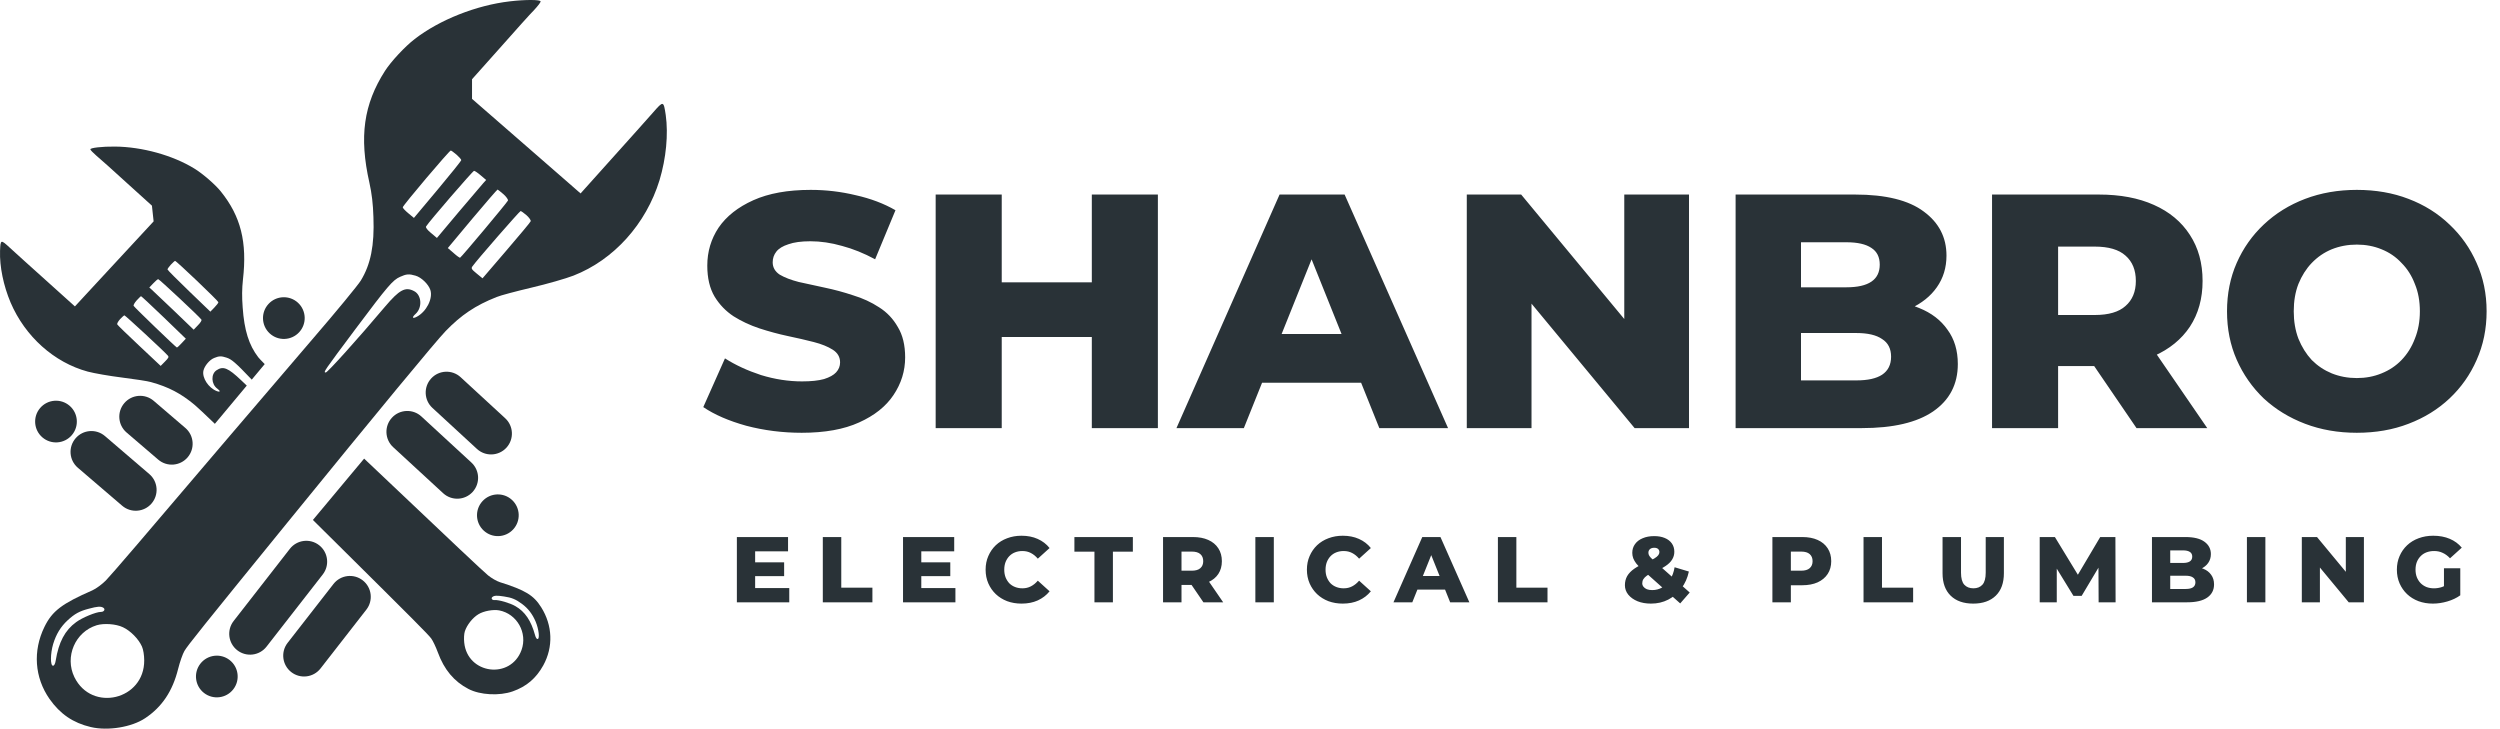
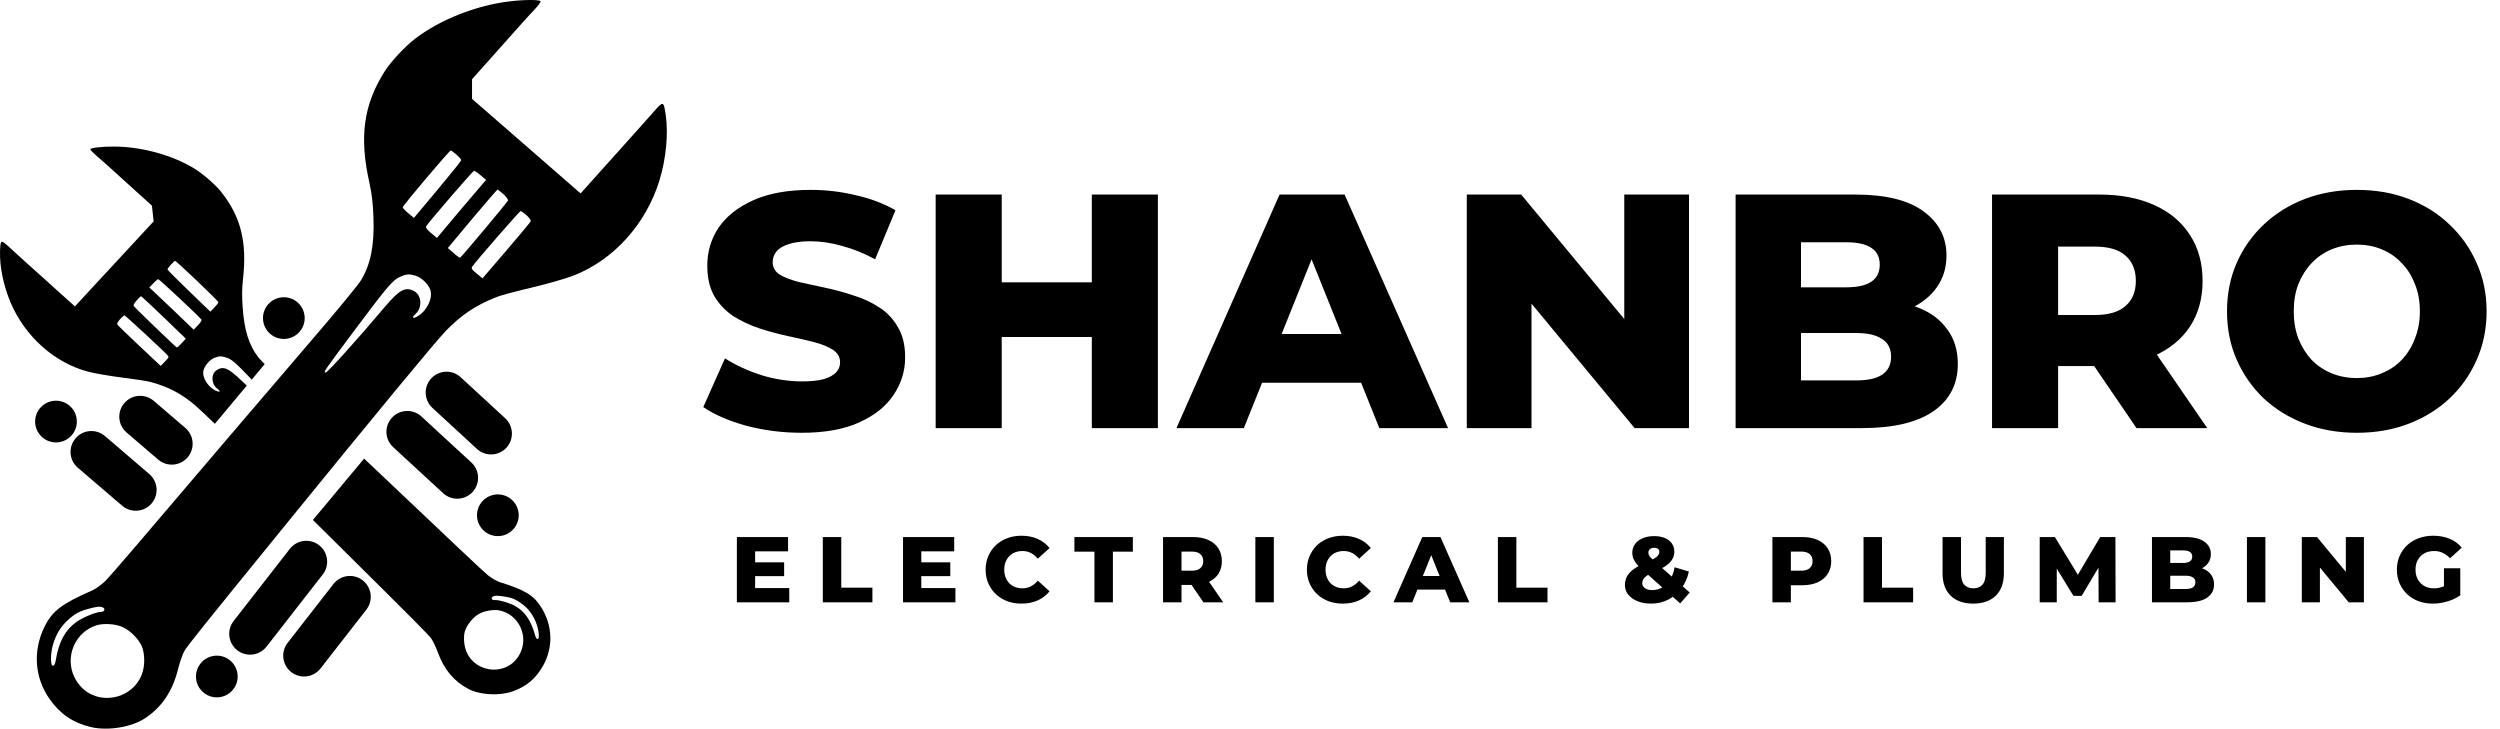
<svg xmlns="http://www.w3.org/2000/svg" width="1019" height="297" viewBox="0 0 1019 297" fill="none">
-   <path d="M207.806 0.549C194.154 2.139 179.186 8.06 169.043 15.901C165.095 18.916 159.338 25.112 156.925 28.895C148.208 42.493 146.343 55.761 150.565 74.458C151.552 78.954 152.046 83.066 152.21 88.494C152.649 100.008 151.114 107.739 147.056 114.373C145.905 116.237 137.077 126.984 127.428 138.169C117.778 149.409 102.645 167.118 93.763 177.536C57.631 220.028 45.733 233.899 43.156 236.586C41.566 238.176 39.208 239.931 37.618 240.643C25.227 246.071 21.279 249.032 18.099 255.557C13.329 265.316 14.097 276.172 20.183 284.89C24.514 291.031 29.778 294.65 37.015 296.349C43.978 297.994 53.683 296.404 59.166 292.731C66.02 288.18 70.351 281.71 72.599 272.663C73.312 269.812 74.463 266.522 75.176 265.316C76.547 263.013 82.523 255.557 116.955 213.229C154.294 167.338 177.541 139.21 181.653 134.934C187.958 128.409 193.825 124.462 202.433 121.062C203.968 120.404 210.438 118.705 216.689 117.224C222.994 115.744 230.615 113.551 233.74 112.344C250.189 105.93 263.348 91.29 268.831 73.416C271.517 64.479 272.449 54.72 271.353 46.879C270.475 41.067 270.421 41.012 266.199 45.837C264.115 48.195 256.659 56.584 249.531 64.479L236.646 78.844L230.56 73.526C227.216 70.62 217.237 61.902 208.464 54.281L192.4 40.3V36.297V32.295L203.749 19.575C209.945 12.556 216.25 5.538 217.73 4.058C219.156 2.523 220.362 0.988 220.362 0.604C220.362 -0.164 214.276 -0.219 207.806 0.549ZM186.094 63.053C187.136 63.986 188.013 64.972 188.013 65.247C188.013 65.576 183.682 70.949 178.363 77.309L168.714 88.823L166.466 86.959C165.205 85.917 164.163 84.82 164.163 84.492C164.163 83.779 183.133 61.354 183.737 61.354C183.956 61.354 184.998 62.121 186.094 63.053ZM195.963 71.497L198.157 73.361L197.005 74.622C196.402 75.335 191.851 80.653 186.971 86.41L178.089 96.992L175.677 94.964C174.196 93.758 173.429 92.716 173.648 92.332C174.69 90.523 192.728 69.633 193.222 69.633C193.551 69.633 194.757 70.455 195.963 71.497ZM205.229 79.173C206.381 80.215 207.203 81.366 207.039 81.75C206.71 82.573 188.013 104.888 187.52 105.052C187.355 105.107 186.149 104.285 184.888 103.133L182.53 101.105L192.509 89.152C197.992 82.627 202.652 77.254 202.817 77.254C202.981 77.309 204.023 78.131 205.229 79.173ZM214.605 87.726C215.702 88.713 216.469 89.81 216.305 90.194C216.14 90.632 211.644 96.005 206.326 102.201L196.676 113.441L194.264 111.467C192.18 109.768 191.961 109.384 192.564 108.561C194.373 105.984 211.809 86.027 212.193 86.027C212.467 86.027 213.509 86.794 214.605 87.726ZM169.317 112.344C171.729 113.002 174.635 115.853 175.403 118.156C176.554 121.665 173.813 127.039 169.865 129.122C168.056 130.054 167.781 129.396 169.371 127.971C172.223 125.394 171.894 120.24 168.768 118.65C165.205 116.786 162.847 118.047 156.925 125.01C145.686 138.333 133.514 151.821 132.801 151.821C131.649 151.821 131.869 151.547 144.973 134.002C158.077 116.511 160.105 114.154 163.066 112.838C165.588 111.687 166.74 111.577 169.317 112.344ZM42.114 247.716C43.046 248.319 42.443 249.416 41.127 249.416C39.154 249.416 33.561 251.719 31.039 253.583C26.488 256.873 23.911 261.752 22.705 269.264C22.486 270.58 22.102 271.347 21.608 271.347C20.457 271.347 20.512 266.413 21.663 262.52C22.869 258.517 24.734 255.447 27.585 252.815C30.436 250.184 32.41 249.087 36.248 248.1C39.702 247.168 41.073 247.058 42.114 247.716ZM50.119 255.666C53.19 257.092 56.479 260.436 57.85 263.507C58.398 264.713 58.782 267.071 58.782 269.154C58.892 285.274 37.399 290.428 30.326 276.008C26.269 267.674 30.655 257.531 39.428 254.844C42.389 253.967 47.268 254.296 50.119 255.666Z" fill="#293237" />
-   <path fill-rule="evenodd" clip-rule="evenodd" d="M79.201 68.695C70.412 63.292 57.927 59.841 46.867 59.743C41.625 59.685 36.761 60.253 36.827 60.867C36.86 61.175 37.957 62.3 39.23 63.406C40.542 64.463 46.191 69.538 51.752 74.622L61.927 83.827L62.271 87.031L62.616 90.234L50.967 102.807C47.009 107.072 42.714 111.716 39.45 115.247C37.466 117.391 35.863 119.125 34.947 120.113L30.536 124.893L18.991 114.504C12.608 108.798 5.921 102.725 4.051 101.017C0.258 97.519 0.219 97.567 0.017 102.295C-0.185 108.665 1.401 116.396 4.32 123.318C10.245 137.153 22.033 147.738 35.745 151.457C38.349 152.154 44.635 153.253 49.807 153.896C54.935 154.543 60.257 155.346 61.542 155.741C68.721 157.721 73.755 160.376 79.361 165.056C80.49 166.003 83.273 168.612 87.576 172.752L100.585 157.169C99.819 156.443 99.052 155.714 98.289 154.985C92.953 149.921 90.958 149.114 88.267 150.913C85.904 152.455 86.084 156.608 88.587 158.425C89.982 159.43 89.819 159.98 88.291 159.389C84.954 158.062 82.298 153.997 82.917 151.089C83.333 149.18 85.412 146.648 87.286 145.913C89.281 145.077 90.212 145.066 92.329 145.77C94.319 146.411 95.888 147.639 102.614 154.738L107.898 148.408C106.521 147.018 105.591 146.035 105.269 145.621C101.452 140.66 99.558 134.605 98.918 125.351C98.582 120.992 98.623 117.658 99.025 113.975C100.793 98.647 98.159 88.187 90.014 78.053C87.758 75.233 82.619 70.769 79.201 68.695ZM148.415 186.93L127.539 211.937C130.832 215.194 134.275 218.602 137.862 222.157C169.053 253.073 174.476 258.527 175.771 260.252C176.445 261.157 177.65 263.691 178.466 265.911C181.043 272.959 185.065 277.765 190.94 280.817C195.643 283.286 203.544 283.724 208.973 281.808C214.617 279.824 218.516 276.475 221.453 271.187C225.571 263.686 225.251 254.93 220.594 247.529C217.488 242.58 214.075 240.55 203.694 237.272C202.361 236.838 200.324 235.637 198.915 234.501C196.622 232.572 185.909 222.493 153.344 191.591C151.87 190.196 150.205 188.622 148.415 186.93ZM68.273 109.825C68.249 109.605 68.866 108.74 69.619 107.904C70.416 107.064 71.184 106.36 71.359 106.341C71.842 106.289 88.949 122.605 89.011 123.176C89.039 123.439 88.3 124.407 87.381 125.349L85.743 127.035L77.031 118.649C72.229 114.016 68.301 110.088 68.273 109.825ZM60.856 117.193L62.451 115.512C63.326 114.574 64.22 113.812 64.483 113.784C64.878 113.741 81.108 128.909 82.097 130.268C82.306 130.556 81.781 131.456 80.701 132.549L78.945 134.38L70.928 126.675C67.775 123.673 64.776 120.837 63.13 119.28C62.479 118.665 62.04 118.25 61.886 118.103L60.856 117.193ZM54.473 124.671C54.308 124.378 54.867 123.386 55.698 122.453C56.574 121.515 57.336 120.768 57.463 120.709C57.595 120.695 61.786 124.595 66.734 129.346L75.746 138.054L74.035 139.881C73.125 140.911 72.231 141.673 72.095 141.643C71.686 141.554 54.807 125.301 54.473 124.671ZM47.786 132.227C47.622 131.934 48.142 130.99 48.934 130.106C49.731 129.266 50.498 128.562 50.718 128.538C51.025 128.505 66.692 142.979 68.361 144.886C68.915 145.492 68.772 145.818 67.252 147.358L65.492 149.145L56.804 140.979C52.015 136.478 47.956 132.564 47.786 132.227ZM201.642 244.596C200.59 244.709 200.013 243.883 200.706 243.32C201.483 242.704 202.589 242.674 205.433 243.122C208.588 243.582 210.262 244.29 212.77 246.151C215.277 248.012 217.033 250.309 218.342 253.409C219.599 256.426 220.067 260.371 219.146 260.47C218.752 260.513 218.378 259.931 218.09 258.897C216.478 252.988 213.996 249.304 210.072 247.063C207.894 245.788 203.221 244.426 201.642 244.596ZM189.477 257.313C190.309 254.738 192.653 251.778 194.987 250.372C197.15 249.03 201.025 248.347 203.469 248.794C210.719 250.189 215.102 257.931 212.573 264.951C208.156 277.101 190.517 274.825 189.217 261.914C189.038 260.246 189.142 258.326 189.477 257.313Z" fill="#293237" />
-   <rect x="86.895" y="263.815" width="17" height="17" rx="8.5" transform="rotate(37.9207 86.8955 263.815)" fill="#293237" />
-   <rect x="123.367" y="217" width="17" height="54.285" rx="8.5" transform="rotate(37.9207 123.367 217)" fill="#293237" />
-   <rect x="190.915" y="210.514" width="17" height="17" rx="8.5" transform="rotate(-47.3443 190.915 210.514)" fill="#293237" />
-   <rect x="154" y="176.502" width="17" height="44.688" rx="8.5" transform="rotate(-47.3443 154 176.502)" fill="#293237" />
-   <rect x="103.684" y="130.144" width="17" height="17" rx="8.5" transform="rotate(-47.3443 103.684 130.144)" fill="#293237" />
-   <rect x="10.837" y="172.754" width="17" height="17" rx="8.5" transform="rotate(-49.409 10.8369 172.754)" fill="#293237" />
-   <rect x="25.267" y="185.118" width="17" height="40.805" rx="8.5" transform="rotate(-49.409 25.2666 185.118)" fill="#293237" />
-   <rect x="170" y="160.502" width="17" height="41.673" rx="8.5" transform="rotate(-47.3443 170 160.502)" fill="#293237" />
-   <rect x="45.142" y="170.764" width="17" height="33.978" rx="8.5" transform="rotate(-49.409 45.1416 170.764)" fill="#293237" />
-   <rect x="141.146" y="231.328" width="17" height="47.406" rx="8.5" transform="rotate(37.9207 141.146 231.328)" fill="#293237" />
-   <path d="M326.779 176.402C318.981 176.402 311.456 175.45 304.203 173.546C297.04 171.552 291.192 169.013 286.659 165.93L295.499 146.074C299.76 148.794 304.656 151.061 310.187 152.874C315.808 154.597 321.384 155.458 326.915 155.458C330.632 155.458 333.624 155.141 335.891 154.506C338.157 153.781 339.789 152.874 340.787 151.786C341.875 150.608 342.419 149.248 342.419 147.706C342.419 145.53 341.421 143.808 339.427 142.538C337.432 141.269 334.848 140.226 331.675 139.41C328.501 138.594 324.965 137.778 321.067 136.962C317.259 136.146 313.405 135.104 309.507 133.834C305.699 132.565 302.208 130.933 299.035 128.938C295.861 126.853 293.277 124.178 291.283 120.914C289.288 117.56 288.291 113.344 288.291 108.266C288.291 102.554 289.832 97.386 292.915 92.762C296.088 88.138 300.803 84.421 307.059 81.61C313.315 78.8 321.112 77.394 330.451 77.394C336.707 77.394 342.827 78.12 348.811 79.57C354.885 80.93 360.28 82.97 364.995 85.69L356.699 105.682C352.165 103.234 347.677 101.421 343.235 100.242C338.792 98.973 334.485 98.338 330.315 98.338C326.597 98.338 323.605 98.746 321.339 99.562C319.072 100.288 317.44 101.285 316.443 102.554C315.445 103.824 314.947 105.274 314.947 106.906C314.947 108.992 315.899 110.669 317.803 111.938C319.797 113.117 322.381 114.114 325.555 114.93C328.819 115.656 332.355 116.426 336.163 117.242C340.061 118.058 343.915 119.101 347.723 120.37C351.621 121.549 355.157 123.181 358.331 125.266C361.504 127.261 364.043 129.936 365.947 133.29C367.941 136.554 368.939 140.68 368.939 145.666C368.939 151.197 367.352 156.32 364.179 161.034C361.096 165.658 356.427 169.376 350.171 172.186C344.005 174.997 336.208 176.402 326.779 176.402ZM445.025 79.298H471.953V174.498H445.025V79.298ZM408.305 174.498H381.377V79.298H408.305V174.498ZM446.929 137.37H406.401V115.066H446.929V137.37ZM479.524 174.498L521.548 79.298H548.068L590.228 174.498H562.212L529.3 92.49H539.908L506.996 174.498H479.524ZM502.508 156.002L509.444 136.146H555.956L562.892 156.002H502.508ZM597.862 174.498V79.298H620.03L672.526 142.674H662.054V79.298H688.438V174.498H666.27L613.774 111.122H624.246V174.498H597.862ZM707.432 174.498V79.298H756.12C768.632 79.298 777.971 81.61 784.136 86.234C790.301 90.768 793.384 96.752 793.384 104.186C793.384 109.082 792.069 113.389 789.44 117.106C786.901 120.733 783.275 123.634 778.56 125.81C773.936 127.896 768.405 128.938 761.968 128.938L764.688 122.41C771.397 122.41 777.245 123.453 782.232 125.538C787.219 127.533 791.072 130.48 793.792 134.378C796.603 138.186 798.008 142.856 798.008 148.386C798.008 156.637 794.653 163.074 787.944 167.698C781.325 172.232 771.624 174.498 758.84 174.498H707.432ZM734.088 155.05H756.664C761.288 155.05 764.779 154.28 767.136 152.738C769.584 151.106 770.808 148.658 770.808 145.394C770.808 142.13 769.584 139.728 767.136 138.186C764.779 136.554 761.288 135.738 756.664 135.738H732.184V117.106H752.584C757.117 117.106 760.517 116.336 762.784 114.794C765.051 113.253 766.184 110.941 766.184 107.858C766.184 104.776 765.051 102.509 762.784 101.058C760.517 99.517 757.117 98.746 752.584 98.746H734.088V155.05ZM811.956 174.498V79.298H855.476C864.18 79.298 871.66 80.704 877.916 83.514C884.262 86.325 889.158 90.405 892.604 95.754C896.049 101.013 897.772 107.269 897.772 114.522C897.772 121.685 896.049 127.896 892.604 133.154C889.158 138.322 884.262 142.312 877.916 145.122C871.66 147.842 864.18 149.202 855.476 149.202H826.916L838.884 137.914V174.498H811.956ZM870.844 174.498L847.18 139.818H875.876L899.676 174.498H870.844ZM838.884 140.77L826.916 128.394H853.844C859.465 128.394 863.636 127.17 866.356 124.722C869.166 122.274 870.572 118.874 870.572 114.522C870.572 110.08 869.166 106.634 866.356 104.186C863.636 101.738 859.465 100.514 853.844 100.514H826.916L838.884 88.138V140.77ZM960.635 176.402C953.019 176.402 945.993 175.178 939.555 172.73C933.118 170.282 927.497 166.837 922.691 162.394C917.977 157.861 914.305 152.602 911.675 146.618C909.046 140.634 907.731 134.061 907.731 126.898C907.731 119.736 909.046 113.162 911.675 107.178C914.305 101.194 917.977 95.981 922.691 91.538C927.497 87.005 933.118 83.514 939.555 81.066C945.993 78.618 953.019 77.394 960.635 77.394C968.342 77.394 975.369 78.618 981.715 81.066C988.153 83.514 993.729 87.005 998.443 91.538C1003.16 95.981 1006.83 101.194 1009.46 107.178C1012.18 113.162 1013.54 119.736 1013.54 126.898C1013.54 134.061 1012.18 140.68 1009.46 146.754C1006.83 152.738 1003.16 157.952 998.443 162.394C993.729 166.837 988.153 170.282 981.715 172.73C975.369 175.178 968.342 176.402 960.635 176.402ZM960.635 154.098C964.262 154.098 967.617 153.464 970.699 152.194C973.873 150.925 976.593 149.112 978.859 146.754C981.217 144.306 983.03 141.405 984.299 138.05C985.659 134.696 986.339 130.978 986.339 126.898C986.339 122.728 985.659 119.01 984.299 115.746C983.03 112.392 981.217 109.536 978.859 107.178C976.593 104.73 973.873 102.872 970.699 101.602C967.617 100.333 964.262 99.698 960.635 99.698C957.009 99.698 953.609 100.333 950.435 101.602C947.353 102.872 944.633 104.73 942.275 107.178C940.009 109.536 938.195 112.392 936.835 115.746C935.566 119.01 934.931 122.728 934.931 126.898C934.931 130.978 935.566 134.696 936.835 138.05C938.195 141.405 940.009 144.306 942.275 146.754C944.633 149.112 947.353 150.925 950.435 152.194C953.609 153.464 957.009 154.098 960.635 154.098Z" fill="#293237" />
-   <path d="M307.264 229.196H319.614V234.82H307.264V229.196ZM307.796 239.684H321.704V245.498H300.348V218.898H321.21V224.712H307.796V239.684ZM335.379 245.498V218.898H342.903V239.532H355.595V245.498H335.379ZM374.988 229.196H387.338V234.82H374.988V229.196ZM375.52 239.684H389.428V245.498H368.072V218.898H388.934V224.712H375.52V239.684ZM416.365 246.03C414.263 246.03 412.312 245.701 410.513 245.042C408.74 244.358 407.195 243.396 405.877 242.154C404.585 240.913 403.572 239.456 402.837 237.784C402.103 236.087 401.735 234.225 401.735 232.198C401.735 230.172 402.103 228.322 402.837 226.65C403.572 224.953 404.585 223.484 405.877 222.242C407.195 221.001 408.74 220.051 410.513 219.392C412.312 218.708 414.263 218.366 416.365 218.366C418.823 218.366 421.014 218.797 422.939 219.658C424.89 220.52 426.511 221.761 427.803 223.382L423.015 227.714C422.154 226.701 421.204 225.928 420.165 225.396C419.152 224.864 418.012 224.598 416.745 224.598C415.656 224.598 414.655 224.776 413.743 225.13C412.831 225.485 412.046 226.004 411.387 226.688C410.754 227.347 410.247 228.145 409.867 229.082C409.513 230.02 409.335 231.058 409.335 232.198C409.335 233.338 409.513 234.377 409.867 235.314C410.247 236.252 410.754 237.062 411.387 237.746C412.046 238.405 412.831 238.912 413.743 239.266C414.655 239.621 415.656 239.798 416.745 239.798C418.012 239.798 419.152 239.532 420.165 239C421.204 238.468 422.154 237.696 423.015 236.682L427.803 241.014C426.511 242.61 424.89 243.852 422.939 244.738C421.014 245.6 418.823 246.03 416.365 246.03ZM446.097 245.498V224.864H437.927V218.898H461.753V224.864H453.621V245.498H446.097ZM474.056 245.498V218.898H486.216C488.648 218.898 490.738 219.291 492.486 220.076C494.26 220.862 495.628 222.002 496.59 223.496C497.553 224.966 498.034 226.714 498.034 228.74C498.034 230.742 497.553 232.477 496.59 233.946C495.628 235.39 494.26 236.505 492.486 237.29C490.738 238.05 488.648 238.43 486.216 238.43H478.236L481.58 235.276V245.498H474.056ZM490.51 245.498L483.898 235.808H491.916L498.566 245.498H490.51ZM481.58 236.074L478.236 232.616H485.76C487.331 232.616 488.496 232.274 489.256 231.59C490.042 230.906 490.434 229.956 490.434 228.74C490.434 227.499 490.042 226.536 489.256 225.852C488.496 225.168 487.331 224.826 485.76 224.826H478.236L481.58 221.368V236.074ZM511.685 245.498V218.898H519.209V245.498H511.685ZM547.324 246.03C545.222 246.03 543.271 245.701 541.472 245.042C539.699 244.358 538.154 243.396 536.836 242.154C535.544 240.913 534.531 239.456 533.796 237.784C533.062 236.087 532.694 234.225 532.694 232.198C532.694 230.172 533.062 228.322 533.796 226.65C534.531 224.953 535.544 223.484 536.836 222.242C538.154 221.001 539.699 220.051 541.472 219.392C543.271 218.708 545.222 218.366 547.324 218.366C549.782 218.366 551.973 218.797 553.898 219.658C555.849 220.52 557.47 221.761 558.762 223.382L553.974 227.714C553.113 226.701 552.163 225.928 551.124 225.396C550.111 224.864 548.971 224.598 547.704 224.598C546.615 224.598 545.614 224.776 544.702 225.13C543.79 225.485 543.005 226.004 542.346 226.688C541.713 227.347 541.206 228.145 540.826 229.082C540.472 230.02 540.294 231.058 540.294 232.198C540.294 233.338 540.472 234.377 540.826 235.314C541.206 236.252 541.713 237.062 542.346 237.746C543.005 238.405 543.79 238.912 544.702 239.266C545.614 239.621 546.615 239.798 547.704 239.798C548.971 239.798 550.111 239.532 551.124 239C552.163 238.468 553.113 237.696 553.974 236.682L558.762 241.014C557.47 242.61 555.849 243.852 553.898 244.738C551.973 245.6 549.782 246.03 547.324 246.03ZM567.98 245.498L579.722 218.898H587.132L598.912 245.498H591.084L581.888 222.584H584.852L575.656 245.498H567.98ZM574.402 240.33L576.34 234.782H589.336L591.274 240.33H574.402ZM610.545 245.498V218.898H618.069V239.532H630.761V245.498H610.545ZM672.917 246.03C670.89 246.03 669.079 245.714 667.483 245.08C665.887 244.422 664.62 243.522 663.683 242.382C662.771 241.242 662.315 239.963 662.315 238.544C662.315 237.151 662.619 235.91 663.227 234.82C663.86 233.731 664.823 232.73 666.115 231.818C667.432 230.906 669.104 230.032 671.131 229.196C672.473 228.614 673.525 228.094 674.285 227.638C675.045 227.182 675.577 226.752 675.881 226.346C676.21 225.916 676.375 225.485 676.375 225.054C676.375 224.522 676.197 224.092 675.843 223.762C675.488 223.433 674.956 223.268 674.247 223.268C673.512 223.268 672.929 223.458 672.499 223.838C672.093 224.218 671.891 224.687 671.891 225.244C671.891 225.574 671.954 225.903 672.081 226.232C672.233 226.562 672.511 226.942 672.917 227.372C673.347 227.803 673.943 228.36 674.703 229.044L688.725 241.508L684.849 245.954L669.041 231.856C668.179 231.096 667.47 230.362 666.913 229.652C666.381 228.943 665.975 228.234 665.697 227.524C665.443 226.815 665.317 226.093 665.317 225.358C665.317 223.99 665.684 222.8 666.419 221.786C667.153 220.748 668.192 219.95 669.535 219.392C670.877 218.81 672.448 218.518 674.247 218.518C675.893 218.518 677.325 218.772 678.541 219.278C679.782 219.785 680.745 220.52 681.429 221.482C682.113 222.445 682.455 223.585 682.455 224.902C682.455 226.068 682.151 227.132 681.543 228.094C680.96 229.057 680.048 229.944 678.807 230.754C677.591 231.565 676.033 232.363 674.133 233.148C672.967 233.63 672.03 234.111 671.321 234.592C670.637 235.074 670.143 235.568 669.839 236.074C669.535 236.556 669.383 237.113 669.383 237.746C669.383 238.253 669.547 238.722 669.877 239.152C670.206 239.583 670.675 239.925 671.283 240.178C671.891 240.406 672.613 240.52 673.449 240.52C674.918 240.52 676.273 240.166 677.515 239.456C678.756 238.722 679.82 237.658 680.707 236.264C681.619 234.871 682.239 233.186 682.569 231.21L688.383 232.958C687.825 235.568 686.812 237.848 685.343 239.798C683.899 241.749 682.113 243.282 679.985 244.396C677.882 245.486 675.526 246.03 672.917 246.03ZM722.43 245.498V218.898H734.59C737.022 218.898 739.112 219.291 740.86 220.076C742.633 220.862 744.001 222.002 744.964 223.496C745.926 224.966 746.408 226.714 746.408 228.74C746.408 230.742 745.926 232.477 744.964 233.946C744.001 235.416 742.633 236.556 740.86 237.366C739.112 238.152 737.022 238.544 734.59 238.544H726.61L729.954 235.276V245.498H722.43ZM729.954 236.074L726.61 232.616H734.134C735.704 232.616 736.87 232.274 737.63 231.59C738.415 230.906 738.808 229.956 738.808 228.74C738.808 227.499 738.415 226.536 737.63 225.852C736.87 225.168 735.704 224.826 734.134 224.826H726.61L729.954 221.368V236.074ZM759.576 245.498V218.898H767.1V239.532H779.792V245.498H759.576ZM804.284 246.03C800.357 246.03 797.292 244.954 795.088 242.8C792.884 240.647 791.782 237.594 791.782 233.642V218.898H799.306V233.414C799.306 235.694 799.749 237.328 800.636 238.316C801.548 239.304 802.789 239.798 804.36 239.798C805.93 239.798 807.159 239.304 808.046 238.316C808.932 237.328 809.376 235.694 809.376 233.414V218.898H816.786V233.642C816.786 237.594 815.684 240.647 813.48 242.8C811.276 244.954 808.21 246.03 804.284 246.03ZM831.383 245.498V218.898H837.577L848.597 236.986H845.329L856.045 218.898H862.239L862.315 245.498H855.399L855.323 229.424H856.501L848.483 242.876H845.139L836.893 229.424H838.337V245.498H831.383ZM877.139 245.498V218.898H890.743C894.239 218.898 896.848 219.544 898.571 220.836C900.293 222.103 901.155 223.775 901.155 225.852C901.155 227.22 900.787 228.424 900.053 229.462C899.343 230.476 898.33 231.286 897.013 231.894C895.721 232.477 894.175 232.768 892.377 232.768L893.137 230.944C895.011 230.944 896.645 231.236 898.039 231.818C899.432 232.376 900.509 233.199 901.269 234.288C902.054 235.352 902.447 236.657 902.447 238.202C902.447 240.508 901.509 242.306 899.635 243.598C897.785 244.865 895.075 245.498 891.503 245.498H877.139ZM884.587 240.064H890.895C892.187 240.064 893.162 239.849 893.821 239.418C894.505 238.962 894.847 238.278 894.847 237.366C894.847 236.454 894.505 235.783 893.821 235.352C893.162 234.896 892.187 234.668 890.895 234.668H884.055V229.462H889.755C891.021 229.462 891.971 229.247 892.605 228.816C893.238 228.386 893.555 227.74 893.555 226.878C893.555 226.017 893.238 225.384 892.605 224.978C891.971 224.548 891.021 224.332 889.755 224.332H884.587V240.064ZM915.844 245.498V218.898H923.368V245.498H915.844ZM938.221 245.498V218.898H944.415L959.083 236.606H956.157V218.898H963.529V245.498H957.335L942.667 227.79H945.593V245.498H938.221ZM991.636 246.03C989.533 246.03 987.582 245.701 985.784 245.042C983.985 244.358 982.427 243.396 981.11 242.154C979.818 240.913 978.804 239.456 978.07 237.784C977.335 236.087 976.968 234.225 976.968 232.198C976.968 230.172 977.335 228.322 978.07 226.65C978.804 224.953 979.83 223.484 981.148 222.242C982.465 221.001 984.023 220.051 985.822 219.392C987.646 218.708 989.634 218.366 991.788 218.366C994.296 218.366 996.538 218.784 998.514 219.62C1000.49 220.456 1002.12 221.66 1003.42 223.23L998.628 227.562C997.716 226.574 996.728 225.84 995.664 225.358C994.625 224.852 993.46 224.598 992.168 224.598C991.028 224.598 989.989 224.776 989.052 225.13C988.114 225.485 987.316 226.004 986.658 226.688C985.999 227.347 985.48 228.145 985.1 229.082C984.745 229.994 984.568 231.033 984.568 232.198C984.568 233.313 984.745 234.339 985.1 235.276C985.48 236.214 985.999 237.024 986.658 237.708C987.316 238.367 988.102 238.886 989.014 239.266C989.951 239.621 990.977 239.798 992.092 239.798C993.206 239.798 994.296 239.621 995.36 239.266C996.424 238.886 997.5 238.253 998.59 237.366L1002.81 242.648C1001.29 243.738 999.527 244.574 997.526 245.156C995.524 245.739 993.561 246.03 991.636 246.03ZM996.158 241.66V231.628H1002.81V242.648L996.158 241.66Z" fill="#293237" />
+   <path d="M207.806 0.549C194.154 2.139 179.186 8.06 169.043 15.901C165.095 18.916 159.338 25.112 156.925 28.895C148.208 42.493 146.343 55.761 150.565 74.458C151.552 78.954 152.046 83.066 152.21 88.494C152.649 100.008 151.114 107.739 147.056 114.373C145.905 116.237 137.077 126.984 127.428 138.169C117.778 149.409 102.645 167.118 93.763 177.536C57.631 220.028 45.733 233.899 43.156 236.586C41.566 238.176 39.208 239.931 37.618 240.643C25.227 246.071 21.279 249.032 18.099 255.557C13.329 265.316 14.097 276.172 20.183 284.89C24.514 291.031 29.778 294.65 37.015 296.349C43.978 297.994 53.683 296.404 59.166 292.731C66.02 288.18 70.351 281.71 72.599 272.663C73.312 269.812 74.463 266.522 75.176 265.316C76.547 263.013 82.523 255.557 116.955 213.229C154.294 167.338 177.541 139.21 181.653 134.934C187.958 128.409 193.825 124.462 202.433 121.062C203.968 120.404 210.438 118.705 216.689 117.224C222.994 115.744 230.615 113.551 233.74 112.344C250.189 105.93 263.348 91.29 268.831 73.416C271.517 64.479 272.449 54.72 271.353 46.879C270.475 41.067 270.421 41.012 266.199 45.837C264.115 48.195 256.659 56.584 249.531 64.479L236.646 78.844L230.56 73.526C227.216 70.62 217.237 61.902 208.464 54.281L192.4 40.3V36.297V32.295L203.749 19.575C209.945 12.556 216.25 5.538 217.73 4.058C219.156 2.523 220.362 0.988 220.362 0.604C220.362 -0.164 214.276 -0.219 207.806 0.549ZM186.094 63.053C187.136 63.986 188.013 64.972 188.013 65.247C188.013 65.576 183.682 70.949 178.363 77.309L168.714 88.823L166.466 86.959C165.205 85.917 164.163 84.82 164.163 84.492C164.163 83.779 183.133 61.354 183.737 61.354C183.956 61.354 184.998 62.121 186.094 63.053ZM195.963 71.497L198.157 73.361L197.005 74.622C196.402 75.335 191.851 80.653 186.971 86.41L178.089 96.992L175.677 94.964C174.196 93.758 173.429 92.716 173.648 92.332C174.69 90.523 192.728 69.633 193.222 69.633C193.551 69.633 194.757 70.455 195.963 71.497ZM205.229 79.173C206.381 80.215 207.203 81.366 207.039 81.75C206.71 82.573 188.013 104.888 187.52 105.052C187.355 105.107 186.149 104.285 184.888 103.133L182.53 101.105L192.509 89.152C197.992 82.627 202.652 77.254 202.817 77.254C202.981 77.309 204.023 78.131 205.229 79.173ZM214.605 87.726C215.702 88.713 216.469 89.81 216.305 90.194C216.14 90.632 211.644 96.005 206.326 102.201L196.676 113.441L194.264 111.467C192.18 109.768 191.961 109.384 192.564 108.561C194.373 105.984 211.809 86.027 212.193 86.027C212.467 86.027 213.509 86.794 214.605 87.726ZM169.317 112.344C171.729 113.002 174.635 115.853 175.403 118.156C176.554 121.665 173.813 127.039 169.865 129.122C168.056 130.054 167.781 129.396 169.371 127.971C172.223 125.394 171.894 120.24 168.768 118.65C165.205 116.786 162.847 118.047 156.925 125.01C145.686 138.333 133.514 151.821 132.801 151.821C131.649 151.821 131.869 151.547 144.973 134.002C158.077 116.511 160.105 114.154 163.066 112.838C165.588 111.687 166.74 111.577 169.317 112.344ZM42.114 247.716C43.046 248.319 42.443 249.416 41.127 249.416C39.154 249.416 33.561 251.719 31.039 253.583C26.488 256.873 23.911 261.752 22.705 269.264C22.486 270.58 22.102 271.347 21.608 271.347C20.457 271.347 20.512 266.413 21.663 262.52C22.869 258.517 24.734 255.447 27.585 252.815C30.436 250.184 32.41 249.087 36.248 248.1C39.702 247.168 41.073 247.058 42.114 247.716ZM50.119 255.666C53.19 257.092 56.479 260.436 57.85 263.507C58.398 264.713 58.782 267.071 58.782 269.154C58.892 285.274 37.399 290.428 30.326 276.008C26.269 267.674 30.655 257.531 39.428 254.844C42.389 253.967 47.268 254.296 50.119 255.666Z" fill="currentColor" />
+   <path fill-rule="evenodd" clip-rule="evenodd" d="M79.201 68.695C70.412 63.292 57.927 59.841 46.867 59.743C41.625 59.685 36.761 60.253 36.827 60.867C36.86 61.175 37.957 62.3 39.23 63.406C40.542 64.463 46.191 69.538 51.752 74.622L61.927 83.827L62.271 87.031L62.616 90.234L50.967 102.807C47.009 107.072 42.714 111.716 39.45 115.247C37.466 117.391 35.863 119.125 34.947 120.113L30.536 124.893L18.991 114.504C12.608 108.798 5.921 102.725 4.051 101.017C0.258 97.519 0.219 97.567 0.017 102.295C-0.185 108.665 1.401 116.396 4.32 123.318C10.245 137.153 22.033 147.738 35.745 151.457C38.349 152.154 44.635 153.253 49.807 153.896C54.935 154.543 60.257 155.346 61.542 155.741C68.721 157.721 73.755 160.376 79.361 165.056C80.49 166.003 83.273 168.612 87.576 172.752L100.585 157.169C99.819 156.443 99.052 155.714 98.289 154.985C92.953 149.921 90.958 149.114 88.267 150.913C85.904 152.455 86.084 156.608 88.587 158.425C89.982 159.43 89.819 159.98 88.291 159.389C84.954 158.062 82.298 153.997 82.917 151.089C83.333 149.18 85.412 146.648 87.286 145.913C89.281 145.077 90.212 145.066 92.329 145.77C94.319 146.411 95.888 147.639 102.614 154.738L107.898 148.408C106.521 147.018 105.591 146.035 105.269 145.621C101.452 140.66 99.558 134.605 98.918 125.351C98.582 120.992 98.623 117.658 99.025 113.975C100.793 98.647 98.159 88.187 90.014 78.053C87.758 75.233 82.619 70.769 79.201 68.695ZM148.415 186.93L127.539 211.937C130.832 215.194 134.275 218.602 137.862 222.157C169.053 253.073 174.476 258.527 175.771 260.252C176.445 261.157 177.65 263.691 178.466 265.911C181.043 272.959 185.065 277.765 190.94 280.817C195.643 283.286 203.544 283.724 208.973 281.808C214.617 279.824 218.516 276.475 221.453 271.187C225.571 263.686 225.251 254.93 220.594 247.529C217.488 242.58 214.075 240.55 203.694 237.272C202.361 236.838 200.324 235.637 198.915 234.501C196.622 232.572 185.909 222.493 153.344 191.591C151.87 190.196 150.205 188.622 148.415 186.93ZM68.273 109.825C68.249 109.605 68.866 108.74 69.619 107.904C70.416 107.064 71.184 106.36 71.359 106.341C71.842 106.289 88.949 122.605 89.011 123.176C89.039 123.439 88.3 124.407 87.381 125.349L85.743 127.035L77.031 118.649C72.229 114.016 68.301 110.088 68.273 109.825ZM60.856 117.193L62.451 115.512C63.326 114.574 64.22 113.812 64.483 113.784C64.878 113.741 81.108 128.909 82.097 130.268C82.306 130.556 81.781 131.456 80.701 132.549L78.945 134.38L70.928 126.675C67.775 123.673 64.776 120.837 63.13 119.28C62.479 118.665 62.04 118.25 61.886 118.103L60.856 117.193ZM54.473 124.671C54.308 124.378 54.867 123.386 55.698 122.453C56.574 121.515 57.336 120.768 57.463 120.709C57.595 120.695 61.786 124.595 66.734 129.346L75.746 138.054L74.035 139.881C73.125 140.911 72.231 141.673 72.095 141.643C71.686 141.554 54.807 125.301 54.473 124.671ZM47.786 132.227C47.622 131.934 48.142 130.99 48.934 130.106C49.731 129.266 50.498 128.562 50.718 128.538C51.025 128.505 66.692 142.979 68.361 144.886C68.915 145.492 68.772 145.818 67.252 147.358L65.492 149.145L56.804 140.979C52.015 136.478 47.956 132.564 47.786 132.227ZM201.642 244.596C200.59 244.709 200.013 243.883 200.706 243.32C201.483 242.704 202.589 242.674 205.433 243.122C208.588 243.582 210.262 244.29 212.77 246.151C215.277 248.012 217.033 250.309 218.342 253.409C219.599 256.426 220.067 260.371 219.146 260.47C218.752 260.513 218.378 259.931 218.09 258.897C216.478 252.988 213.996 249.304 210.072 247.063C207.894 245.788 203.221 244.426 201.642 244.596ZM189.477 257.313C190.309 254.738 192.653 251.778 194.987 250.372C197.15 249.03 201.025 248.347 203.469 248.794C210.719 250.189 215.102 257.931 212.573 264.951C208.156 277.101 190.517 274.825 189.217 261.914C189.038 260.246 189.142 258.326 189.477 257.313Z" fill="currentColor" />
+   <rect x="86.895" y="263.815" width="17" height="17" rx="8.5" transform="rotate(37.9207 86.8955 263.815)" fill="currentColor" />
+   <rect x="123.367" y="217" width="17" height="54.285" rx="8.5" transform="rotate(37.9207 123.367 217)" fill="currentColor" />
+   <rect x="190.915" y="210.514" width="17" height="17" rx="8.5" transform="rotate(-47.3443 190.915 210.514)" fill="currentColor" />
+   <rect x="154" y="176.502" width="17" height="44.688" rx="8.5" transform="rotate(-47.3443 154 176.502)" fill="currentColor" />
+   <rect x="103.684" y="130.144" width="17" height="17" rx="8.5" transform="rotate(-47.3443 103.684 130.144)" fill="currentColor" />
+   <rect x="10.837" y="172.754" width="17" height="17" rx="8.5" transform="rotate(-49.409 10.8369 172.754)" fill="currentColor" />
+   <rect x="25.267" y="185.118" width="17" height="40.805" rx="8.5" transform="rotate(-49.409 25.2666 185.118)" fill="currentColor" />
+   <rect x="170" y="160.502" width="17" height="41.673" rx="8.5" transform="rotate(-47.3443 170 160.502)" fill="currentColor" />
+   <rect x="45.142" y="170.764" width="17" height="33.978" rx="8.5" transform="rotate(-49.409 45.1416 170.764)" fill="currentColor" />
+   <rect x="141.146" y="231.328" width="17" height="47.406" rx="8.5" transform="rotate(37.9207 141.146 231.328)" fill="currentColor" />
+   <path d="M326.779 176.402C318.981 176.402 311.456 175.45 304.203 173.546C297.04 171.552 291.192 169.013 286.659 165.93L295.499 146.074C299.76 148.794 304.656 151.061 310.187 152.874C315.808 154.597 321.384 155.458 326.915 155.458C330.632 155.458 333.624 155.141 335.891 154.506C338.157 153.781 339.789 152.874 340.787 151.786C341.875 150.608 342.419 149.248 342.419 147.706C342.419 145.53 341.421 143.808 339.427 142.538C337.432 141.269 334.848 140.226 331.675 139.41C328.501 138.594 324.965 137.778 321.067 136.962C317.259 136.146 313.405 135.104 309.507 133.834C305.699 132.565 302.208 130.933 299.035 128.938C295.861 126.853 293.277 124.178 291.283 120.914C289.288 117.56 288.291 113.344 288.291 108.266C288.291 102.554 289.832 97.386 292.915 92.762C296.088 88.138 300.803 84.421 307.059 81.61C313.315 78.8 321.112 77.394 330.451 77.394C336.707 77.394 342.827 78.12 348.811 79.57C354.885 80.93 360.28 82.97 364.995 85.69L356.699 105.682C352.165 103.234 347.677 101.421 343.235 100.242C338.792 98.973 334.485 98.338 330.315 98.338C326.597 98.338 323.605 98.746 321.339 99.562C319.072 100.288 317.44 101.285 316.443 102.554C315.445 103.824 314.947 105.274 314.947 106.906C314.947 108.992 315.899 110.669 317.803 111.938C319.797 113.117 322.381 114.114 325.555 114.93C328.819 115.656 332.355 116.426 336.163 117.242C340.061 118.058 343.915 119.101 347.723 120.37C351.621 121.549 355.157 123.181 358.331 125.266C361.504 127.261 364.043 129.936 365.947 133.29C367.941 136.554 368.939 140.68 368.939 145.666C368.939 151.197 367.352 156.32 364.179 161.034C361.096 165.658 356.427 169.376 350.171 172.186C344.005 174.997 336.208 176.402 326.779 176.402ZM445.025 79.298H471.953V174.498H445.025V79.298ZM408.305 174.498H381.377V79.298H408.305V174.498ZM446.929 137.37H406.401V115.066H446.929V137.37ZM479.524 174.498L521.548 79.298H548.068L590.228 174.498H562.212L529.3 92.49H539.908L506.996 174.498H479.524ZM502.508 156.002L509.444 136.146H555.956L562.892 156.002H502.508ZM597.862 174.498V79.298H620.03L672.526 142.674H662.054V79.298H688.438V174.498H666.27L613.774 111.122H624.246V174.498H597.862ZM707.432 174.498V79.298H756.12C768.632 79.298 777.971 81.61 784.136 86.234C790.301 90.768 793.384 96.752 793.384 104.186C793.384 109.082 792.069 113.389 789.44 117.106C786.901 120.733 783.275 123.634 778.56 125.81C773.936 127.896 768.405 128.938 761.968 128.938L764.688 122.41C771.397 122.41 777.245 123.453 782.232 125.538C787.219 127.533 791.072 130.48 793.792 134.378C796.603 138.186 798.008 142.856 798.008 148.386C798.008 156.637 794.653 163.074 787.944 167.698C781.325 172.232 771.624 174.498 758.84 174.498H707.432ZM734.088 155.05H756.664C761.288 155.05 764.779 154.28 767.136 152.738C769.584 151.106 770.808 148.658 770.808 145.394C770.808 142.13 769.584 139.728 767.136 138.186C764.779 136.554 761.288 135.738 756.664 135.738H732.184V117.106H752.584C757.117 117.106 760.517 116.336 762.784 114.794C765.051 113.253 766.184 110.941 766.184 107.858C766.184 104.776 765.051 102.509 762.784 101.058C760.517 99.517 757.117 98.746 752.584 98.746H734.088V155.05ZM811.956 174.498V79.298H855.476C864.18 79.298 871.66 80.704 877.916 83.514C884.262 86.325 889.158 90.405 892.604 95.754C896.049 101.013 897.772 107.269 897.772 114.522C897.772 121.685 896.049 127.896 892.604 133.154C889.158 138.322 884.262 142.312 877.916 145.122C871.66 147.842 864.18 149.202 855.476 149.202H826.916L838.884 137.914V174.498H811.956ZM870.844 174.498L847.18 139.818H875.876L899.676 174.498H870.844ZM838.884 140.77L826.916 128.394H853.844C859.465 128.394 863.636 127.17 866.356 124.722C869.166 122.274 870.572 118.874 870.572 114.522C870.572 110.08 869.166 106.634 866.356 104.186C863.636 101.738 859.465 100.514 853.844 100.514H826.916L838.884 88.138V140.77ZM960.635 176.402C953.019 176.402 945.993 175.178 939.555 172.73C933.118 170.282 927.497 166.837 922.691 162.394C917.977 157.861 914.305 152.602 911.675 146.618C909.046 140.634 907.731 134.061 907.731 126.898C907.731 119.736 909.046 113.162 911.675 107.178C914.305 101.194 917.977 95.981 922.691 91.538C927.497 87.005 933.118 83.514 939.555 81.066C945.993 78.618 953.019 77.394 960.635 77.394C968.342 77.394 975.369 78.618 981.715 81.066C988.153 83.514 993.729 87.005 998.443 91.538C1003.16 95.981 1006.83 101.194 1009.46 107.178C1012.18 113.162 1013.54 119.736 1013.54 126.898C1013.54 134.061 1012.18 140.68 1009.46 146.754C1006.83 152.738 1003.16 157.952 998.443 162.394C993.729 166.837 988.153 170.282 981.715 172.73C975.369 175.178 968.342 176.402 960.635 176.402ZM960.635 154.098C964.262 154.098 967.617 153.464 970.699 152.194C973.873 150.925 976.593 149.112 978.859 146.754C981.217 144.306 983.03 141.405 984.299 138.05C985.659 134.696 986.339 130.978 986.339 126.898C986.339 122.728 985.659 119.01 984.299 115.746C983.03 112.392 981.217 109.536 978.859 107.178C976.593 104.73 973.873 102.872 970.699 101.602C967.617 100.333 964.262 99.698 960.635 99.698C957.009 99.698 953.609 100.333 950.435 101.602C947.353 102.872 944.633 104.73 942.275 107.178C940.009 109.536 938.195 112.392 936.835 115.746C935.566 119.01 934.931 122.728 934.931 126.898C934.931 130.978 935.566 134.696 936.835 138.05C938.195 141.405 940.009 144.306 942.275 146.754C944.633 149.112 947.353 150.925 950.435 152.194C953.609 153.464 957.009 154.098 960.635 154.098Z" fill="currentColor" />
+   <path d="M307.264 229.196H319.614V234.82H307.264V229.196ZM307.796 239.684H321.704V245.498H300.348V218.898H321.21V224.712H307.796V239.684ZM335.379 245.498V218.898H342.903V239.532H355.595V245.498H335.379ZM374.988 229.196H387.338V234.82H374.988V229.196ZM375.52 239.684H389.428V245.498H368.072V218.898H388.934V224.712H375.52V239.684ZM416.365 246.03C414.263 246.03 412.312 245.701 410.513 245.042C408.74 244.358 407.195 243.396 405.877 242.154C404.585 240.913 403.572 239.456 402.837 237.784C402.103 236.087 401.735 234.225 401.735 232.198C401.735 230.172 402.103 228.322 402.837 226.65C403.572 224.953 404.585 223.484 405.877 222.242C407.195 221.001 408.74 220.051 410.513 219.392C412.312 218.708 414.263 218.366 416.365 218.366C418.823 218.366 421.014 218.797 422.939 219.658C424.89 220.52 426.511 221.761 427.803 223.382L423.015 227.714C422.154 226.701 421.204 225.928 420.165 225.396C419.152 224.864 418.012 224.598 416.745 224.598C415.656 224.598 414.655 224.776 413.743 225.13C412.831 225.485 412.046 226.004 411.387 226.688C410.754 227.347 410.247 228.145 409.867 229.082C409.513 230.02 409.335 231.058 409.335 232.198C409.335 233.338 409.513 234.377 409.867 235.314C410.247 236.252 410.754 237.062 411.387 237.746C412.046 238.405 412.831 238.912 413.743 239.266C414.655 239.621 415.656 239.798 416.745 239.798C418.012 239.798 419.152 239.532 420.165 239C421.204 238.468 422.154 237.696 423.015 236.682L427.803 241.014C426.511 242.61 424.89 243.852 422.939 244.738C421.014 245.6 418.823 246.03 416.365 246.03ZM446.097 245.498V224.864H437.927V218.898H461.753V224.864H453.621V245.498H446.097ZM474.056 245.498V218.898H486.216C488.648 218.898 490.738 219.291 492.486 220.076C494.26 220.862 495.628 222.002 496.59 223.496C497.553 224.966 498.034 226.714 498.034 228.74C498.034 230.742 497.553 232.477 496.59 233.946C495.628 235.39 494.26 236.505 492.486 237.29C490.738 238.05 488.648 238.43 486.216 238.43H478.236L481.58 235.276V245.498H474.056ZM490.51 245.498L483.898 235.808H491.916L498.566 245.498H490.51ZM481.58 236.074L478.236 232.616H485.76C487.331 232.616 488.496 232.274 489.256 231.59C490.042 230.906 490.434 229.956 490.434 228.74C490.434 227.499 490.042 226.536 489.256 225.852C488.496 225.168 487.331 224.826 485.76 224.826H478.236L481.58 221.368V236.074ZM511.685 245.498V218.898H519.209V245.498H511.685ZM547.324 246.03C545.222 246.03 543.271 245.701 541.472 245.042C539.699 244.358 538.154 243.396 536.836 242.154C535.544 240.913 534.531 239.456 533.796 237.784C533.062 236.087 532.694 234.225 532.694 232.198C532.694 230.172 533.062 228.322 533.796 226.65C534.531 224.953 535.544 223.484 536.836 222.242C538.154 221.001 539.699 220.051 541.472 219.392C543.271 218.708 545.222 218.366 547.324 218.366C549.782 218.366 551.973 218.797 553.898 219.658C555.849 220.52 557.47 221.761 558.762 223.382L553.974 227.714C553.113 226.701 552.163 225.928 551.124 225.396C550.111 224.864 548.971 224.598 547.704 224.598C546.615 224.598 545.614 224.776 544.702 225.13C543.79 225.485 543.005 226.004 542.346 226.688C541.713 227.347 541.206 228.145 540.826 229.082C540.472 230.02 540.294 231.058 540.294 232.198C540.294 233.338 540.472 234.377 540.826 235.314C541.206 236.252 541.713 237.062 542.346 237.746C543.005 238.405 543.79 238.912 544.702 239.266C545.614 239.621 546.615 239.798 547.704 239.798C548.971 239.798 550.111 239.532 551.124 239C552.163 238.468 553.113 237.696 553.974 236.682L558.762 241.014C557.47 242.61 555.849 243.852 553.898 244.738C551.973 245.6 549.782 246.03 547.324 246.03ZM567.98 245.498L579.722 218.898H587.132L598.912 245.498H591.084L581.888 222.584H584.852L575.656 245.498H567.98ZM574.402 240.33L576.34 234.782H589.336L591.274 240.33H574.402ZM610.545 245.498V218.898H618.069V239.532H630.761V245.498H610.545ZM672.917 246.03C670.89 246.03 669.079 245.714 667.483 245.08C665.887 244.422 664.62 243.522 663.683 242.382C662.771 241.242 662.315 239.963 662.315 238.544C662.315 237.151 662.619 235.91 663.227 234.82C663.86 233.731 664.823 232.73 666.115 231.818C667.432 230.906 669.104 230.032 671.131 229.196C672.473 228.614 673.525 228.094 674.285 227.638C675.045 227.182 675.577 226.752 675.881 226.346C676.21 225.916 676.375 225.485 676.375 225.054C676.375 224.522 676.197 224.092 675.843 223.762C675.488 223.433 674.956 223.268 674.247 223.268C673.512 223.268 672.929 223.458 672.499 223.838C672.093 224.218 671.891 224.687 671.891 225.244C671.891 225.574 671.954 225.903 672.081 226.232C672.233 226.562 672.511 226.942 672.917 227.372C673.347 227.803 673.943 228.36 674.703 229.044L688.725 241.508L684.849 245.954L669.041 231.856C668.179 231.096 667.47 230.362 666.913 229.652C666.381 228.943 665.975 228.234 665.697 227.524C665.443 226.815 665.317 226.093 665.317 225.358C665.317 223.99 665.684 222.8 666.419 221.786C667.153 220.748 668.192 219.95 669.535 219.392C670.877 218.81 672.448 218.518 674.247 218.518C675.893 218.518 677.325 218.772 678.541 219.278C679.782 219.785 680.745 220.52 681.429 221.482C682.113 222.445 682.455 223.585 682.455 224.902C682.455 226.068 682.151 227.132 681.543 228.094C680.96 229.057 680.048 229.944 678.807 230.754C677.591 231.565 676.033 232.363 674.133 233.148C672.967 233.63 672.03 234.111 671.321 234.592C670.637 235.074 670.143 235.568 669.839 236.074C669.535 236.556 669.383 237.113 669.383 237.746C669.383 238.253 669.547 238.722 669.877 239.152C670.206 239.583 670.675 239.925 671.283 240.178C671.891 240.406 672.613 240.52 673.449 240.52C674.918 240.52 676.273 240.166 677.515 239.456C678.756 238.722 679.82 237.658 680.707 236.264C681.619 234.871 682.239 233.186 682.569 231.21L688.383 232.958C687.825 235.568 686.812 237.848 685.343 239.798C683.899 241.749 682.113 243.282 679.985 244.396C677.882 245.486 675.526 246.03 672.917 246.03ZM722.43 245.498V218.898H734.59C737.022 218.898 739.112 219.291 740.86 220.076C742.633 220.862 744.001 222.002 744.964 223.496C745.926 224.966 746.408 226.714 746.408 228.74C746.408 230.742 745.926 232.477 744.964 233.946C744.001 235.416 742.633 236.556 740.86 237.366C739.112 238.152 737.022 238.544 734.59 238.544H726.61L729.954 235.276V245.498H722.43ZM729.954 236.074L726.61 232.616H734.134C735.704 232.616 736.87 232.274 737.63 231.59C738.415 230.906 738.808 229.956 738.808 228.74C738.808 227.499 738.415 226.536 737.63 225.852C736.87 225.168 735.704 224.826 734.134 224.826H726.61L729.954 221.368V236.074ZM759.576 245.498V218.898H767.1V239.532H779.792V245.498H759.576ZM804.284 246.03C800.357 246.03 797.292 244.954 795.088 242.8C792.884 240.647 791.782 237.594 791.782 233.642V218.898H799.306V233.414C799.306 235.694 799.749 237.328 800.636 238.316C801.548 239.304 802.789 239.798 804.36 239.798C805.93 239.798 807.159 239.304 808.046 238.316C808.932 237.328 809.376 235.694 809.376 233.414V218.898H816.786V233.642C816.786 237.594 815.684 240.647 813.48 242.8C811.276 244.954 808.21 246.03 804.284 246.03ZM831.383 245.498V218.898H837.577L848.597 236.986H845.329L856.045 218.898H862.239L862.315 245.498H855.399L855.323 229.424H856.501L848.483 242.876H845.139L836.893 229.424H838.337V245.498H831.383ZM877.139 245.498V218.898H890.743C894.239 218.898 896.848 219.544 898.571 220.836C900.293 222.103 901.155 223.775 901.155 225.852C901.155 227.22 900.787 228.424 900.053 229.462C899.343 230.476 898.33 231.286 897.013 231.894C895.721 232.477 894.175 232.768 892.377 232.768L893.137 230.944C895.011 230.944 896.645 231.236 898.039 231.818C899.432 232.376 900.509 233.199 901.269 234.288C902.054 235.352 902.447 236.657 902.447 238.202C902.447 240.508 901.509 242.306 899.635 243.598C897.785 244.865 895.075 245.498 891.503 245.498H877.139ZM884.587 240.064H890.895C892.187 240.064 893.162 239.849 893.821 239.418C894.505 238.962 894.847 238.278 894.847 237.366C894.847 236.454 894.505 235.783 893.821 235.352C893.162 234.896 892.187 234.668 890.895 234.668H884.055V229.462H889.755C891.021 229.462 891.971 229.247 892.605 228.816C893.238 228.386 893.555 227.74 893.555 226.878C893.555 226.017 893.238 225.384 892.605 224.978C891.971 224.548 891.021 224.332 889.755 224.332H884.587V240.064ZM915.844 245.498V218.898H923.368V245.498H915.844ZM938.221 245.498V218.898H944.415L959.083 236.606H956.157V218.898H963.529V245.498H957.335L942.667 227.79H945.593V245.498H938.221ZM991.636 246.03C989.533 246.03 987.582 245.701 985.784 245.042C983.985 244.358 982.427 243.396 981.11 242.154C979.818 240.913 978.804 239.456 978.07 237.784C977.335 236.087 976.968 234.225 976.968 232.198C976.968 230.172 977.335 228.322 978.07 226.65C978.804 224.953 979.83 223.484 981.148 222.242C982.465 221.001 984.023 220.051 985.822 219.392C987.646 218.708 989.634 218.366 991.788 218.366C994.296 218.366 996.538 218.784 998.514 219.62C1000.49 220.456 1002.12 221.66 1003.42 223.23L998.628 227.562C997.716 226.574 996.728 225.84 995.664 225.358C994.625 224.852 993.46 224.598 992.168 224.598C991.028 224.598 989.989 224.776 989.052 225.13C988.114 225.485 987.316 226.004 986.658 226.688C985.999 227.347 985.48 228.145 985.1 229.082C984.745 229.994 984.568 231.033 984.568 232.198C984.568 233.313 984.745 234.339 985.1 235.276C985.48 236.214 985.999 237.024 986.658 237.708C987.316 238.367 988.102 238.886 989.014 239.266C989.951 239.621 990.977 239.798 992.092 239.798C993.206 239.798 994.296 239.621 995.36 239.266C996.424 238.886 997.5 238.253 998.59 237.366L1002.81 242.648C1001.29 243.738 999.527 244.574 997.526 245.156C995.524 245.739 993.561 246.03 991.636 246.03ZM996.158 241.66V231.628H1002.81V242.648L996.158 241.66Z" fill="currentColor" />
</svg>
